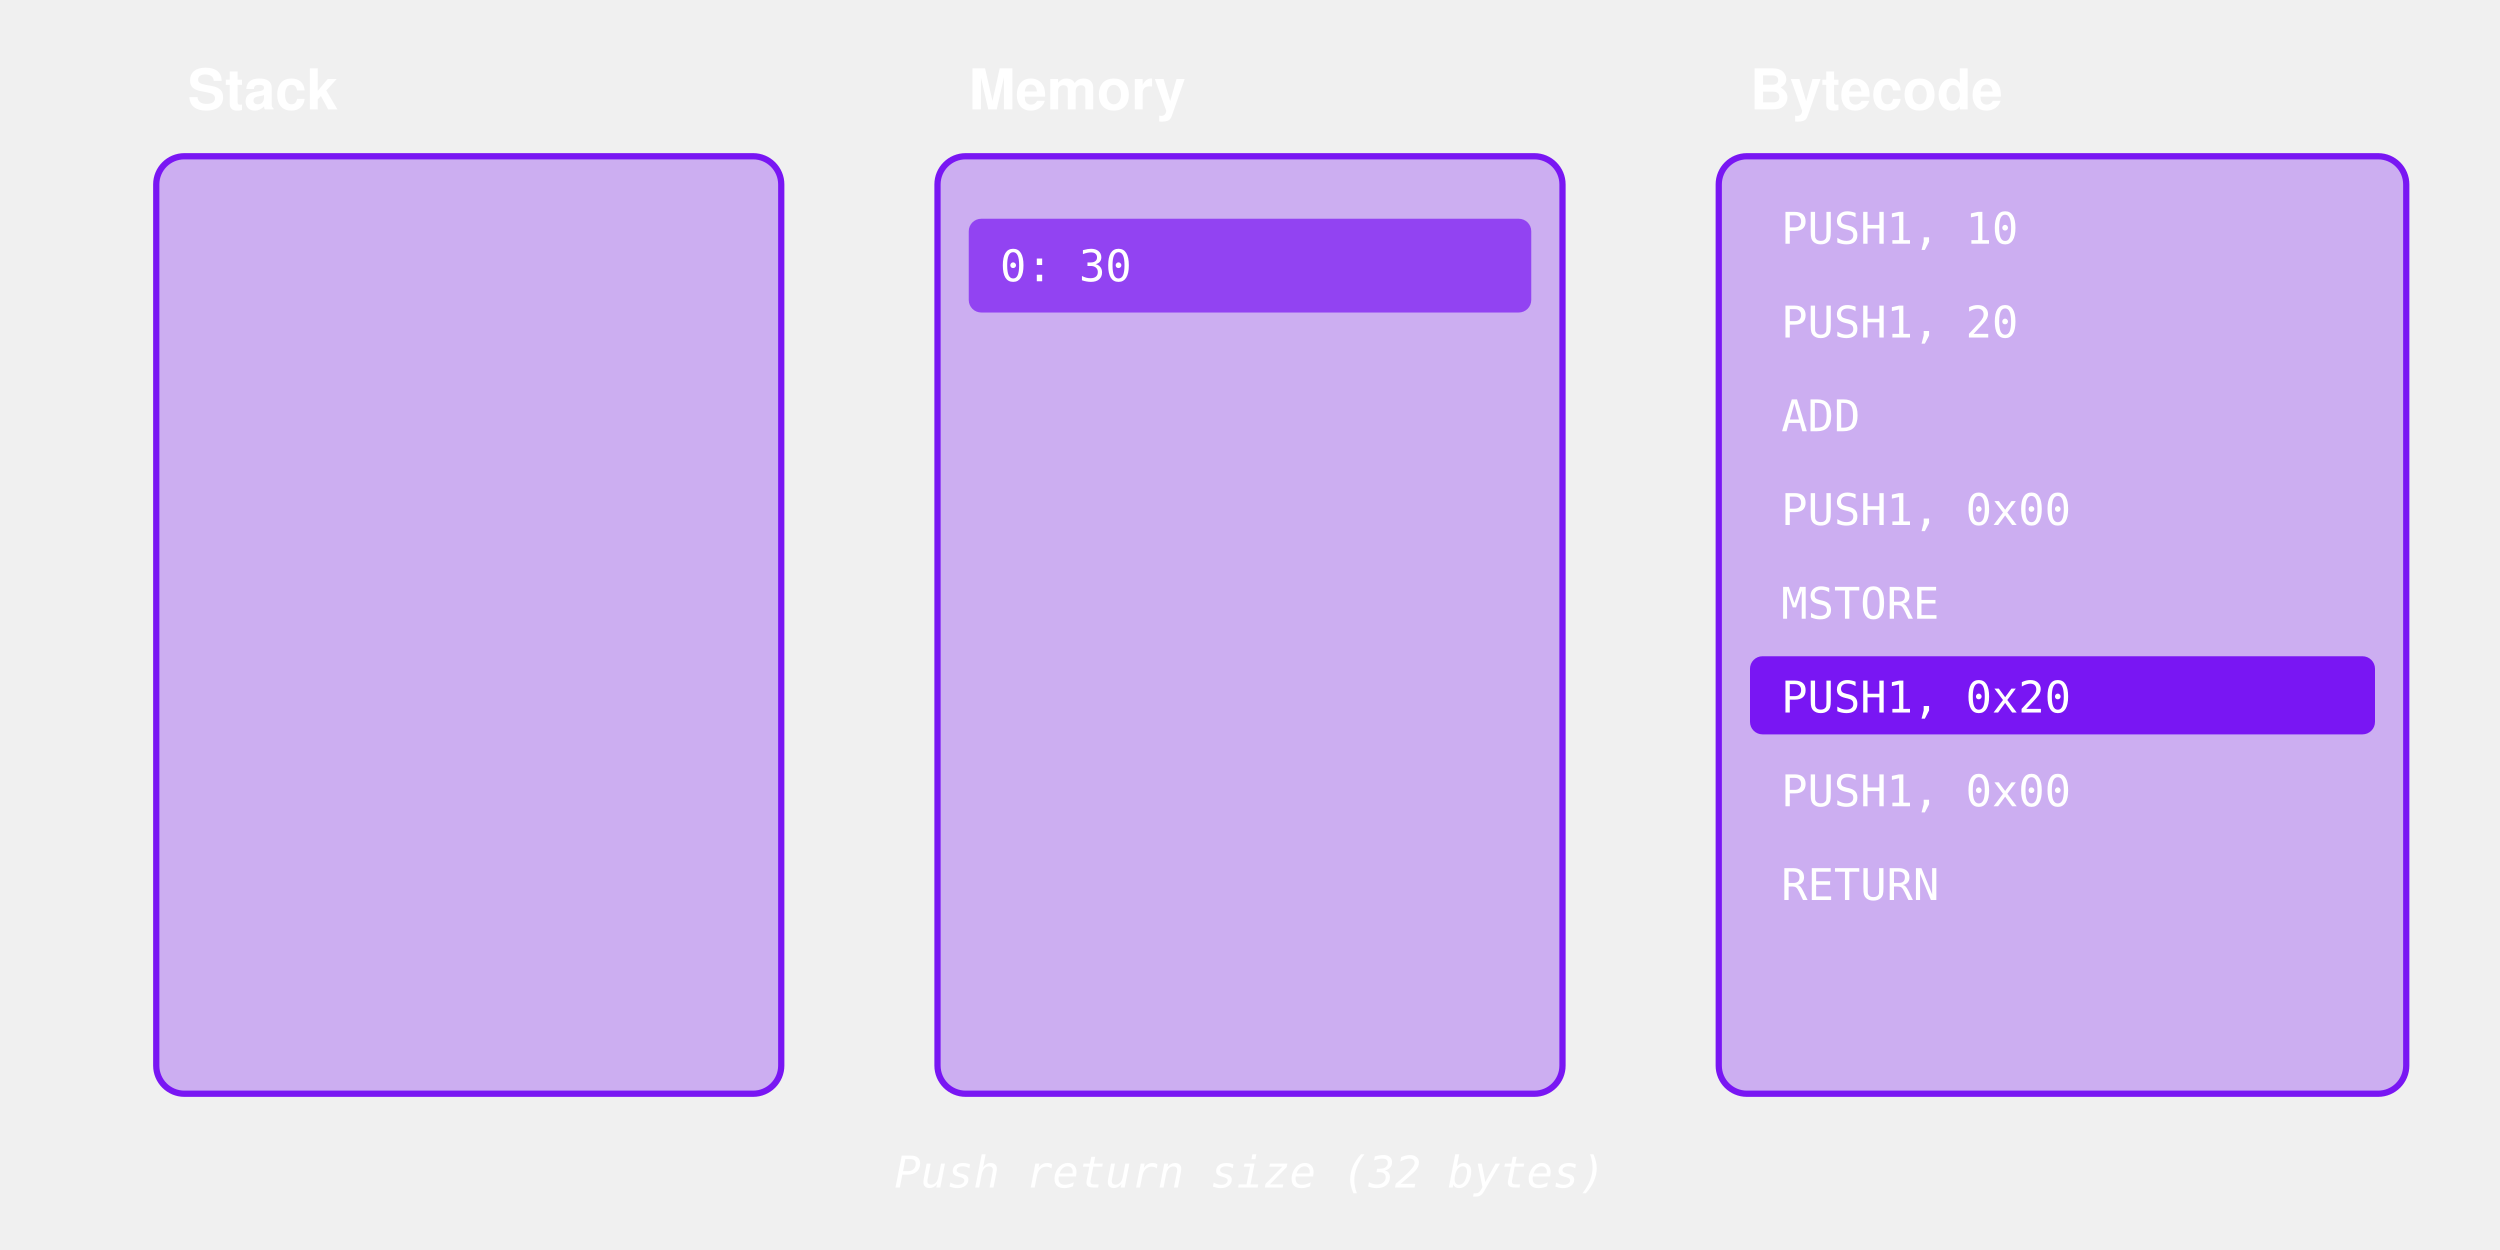
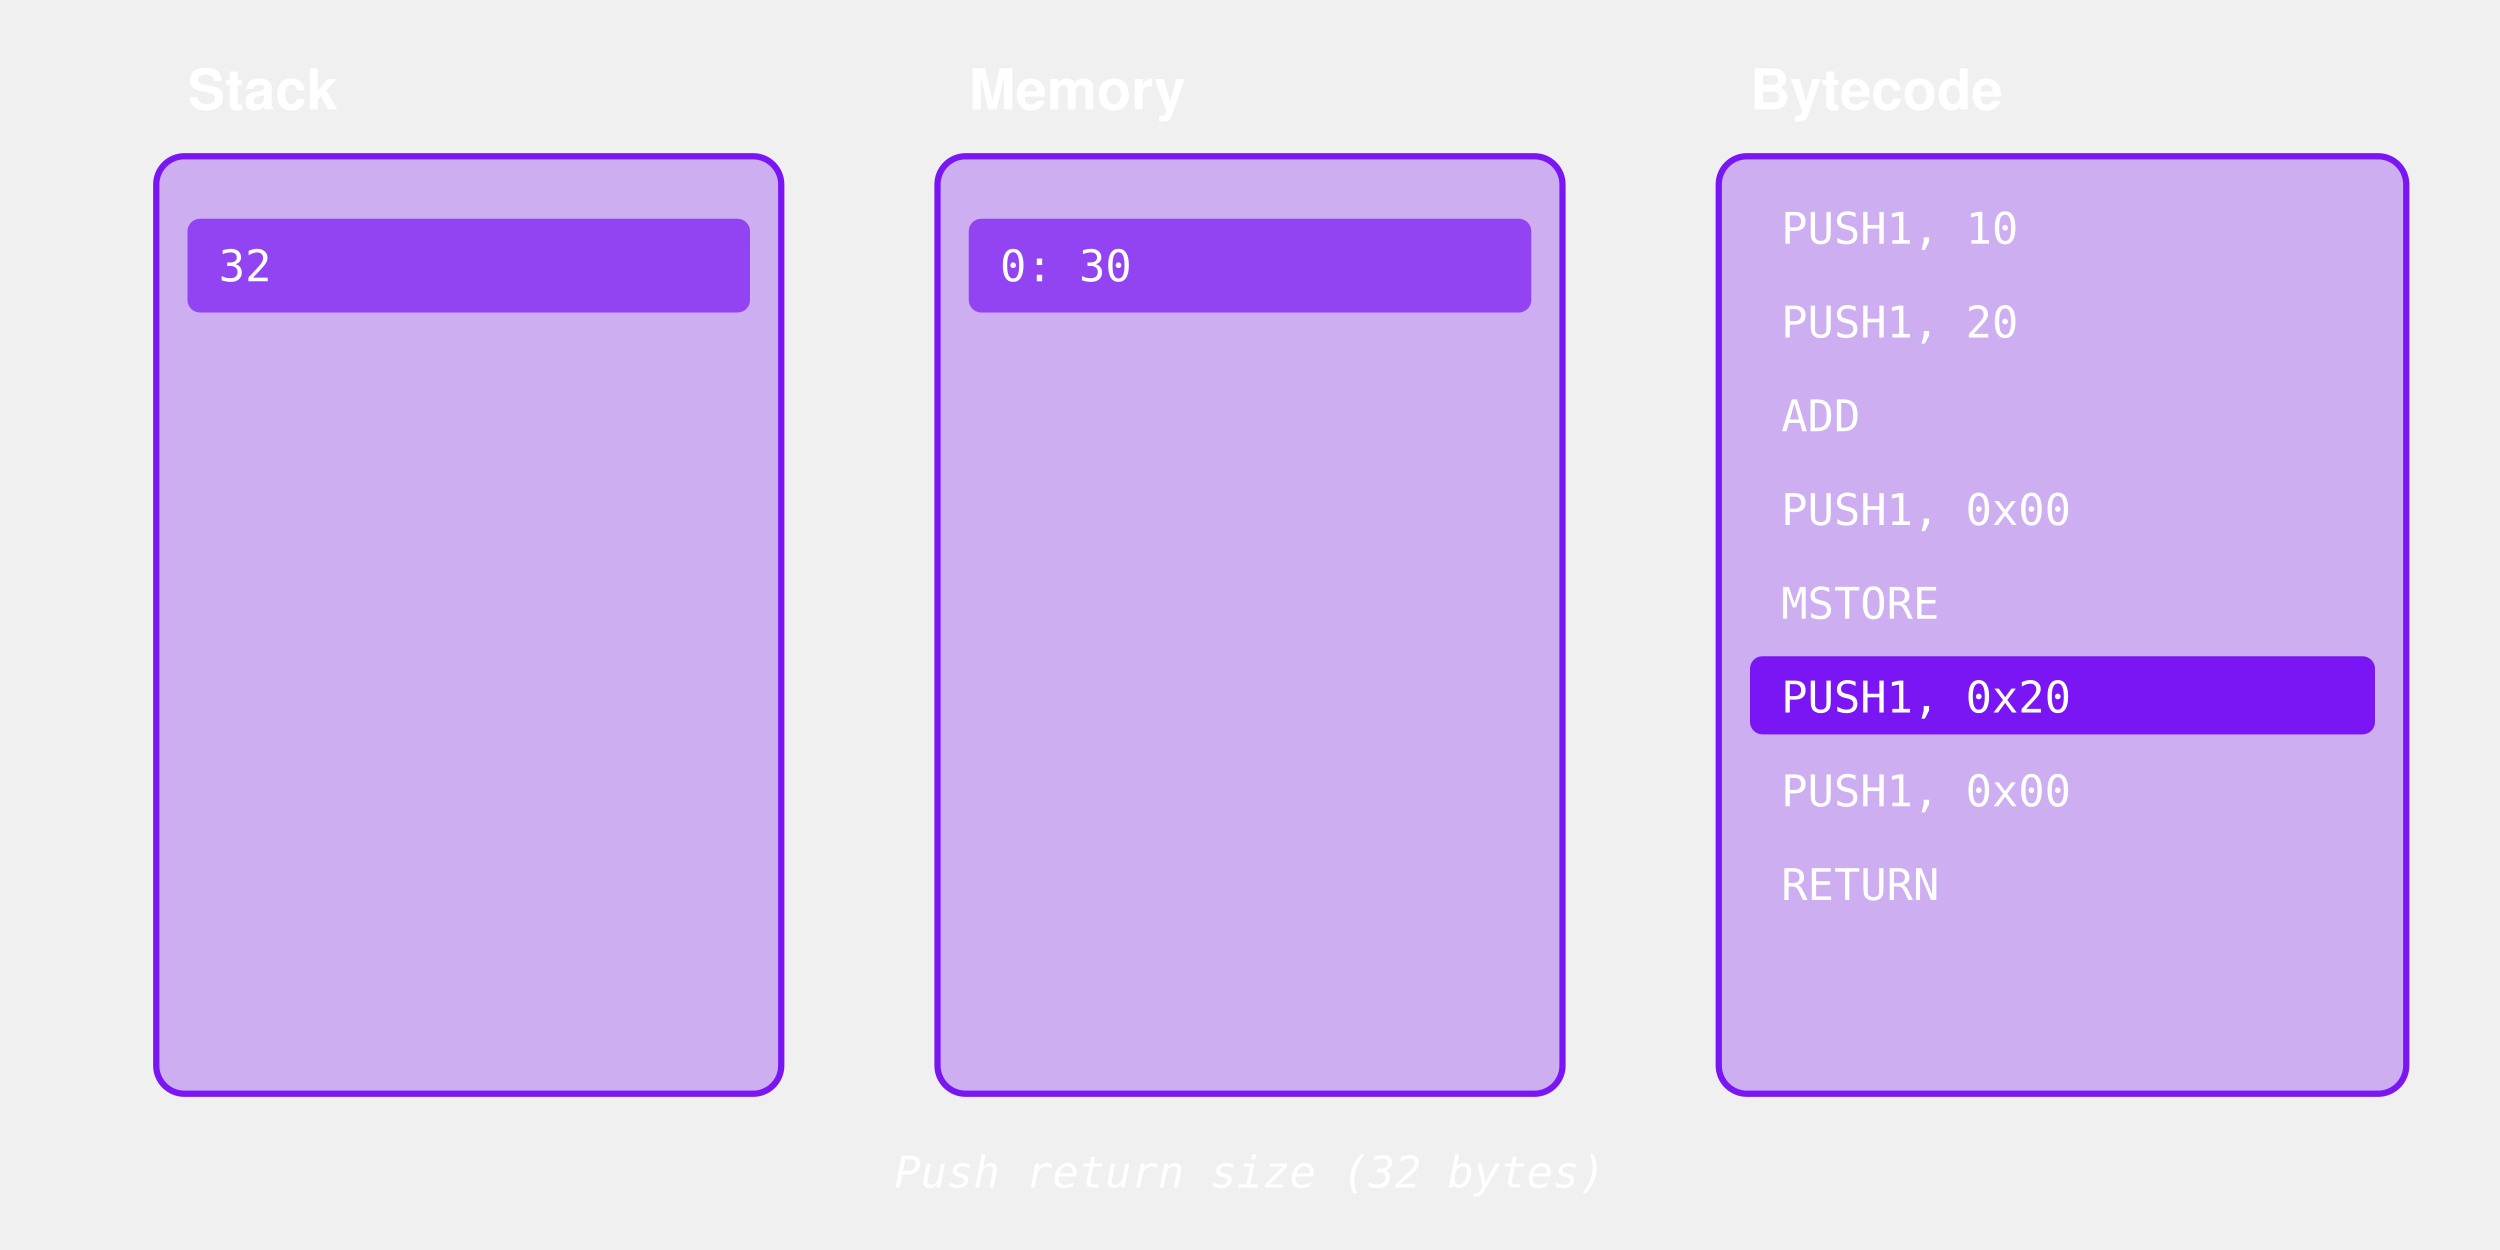
<svg xmlns="http://www.w3.org/2000/svg" width="800px" height="400px" viewBox="0 0 800 400" version="1.1">
  <defs>
    <style>
            .stack-text, .memory-text, .bytecode-text {
                font-family: 'JetBrains Mono', monospace;
                font-size: 14px;
                fill: #ffffff;
            }
            .title-text {
                font-family: Helvetica, sans-serif;
                font-size: 18px;
                font-weight: bold;
                fill: #ffffff;
            }
        </style>
  </defs>
  <g id="stack-section">
    <rect x="50" y="50" width="200" height="300" rx="9" fill="rgba(121, 22, 243, 0.3)" stroke="#7916F3" stroke-width="2" />
    <text x="60" y="35" class="title-text">Stack</text>
+     <rect x="60" y="70" width="180" height="30" rx="4" fill="rgba(121, 22, 243, 0.7)" />
+     <text x="70" y="90" class="stack-text">32</text>
  </g>
  <g id="memory-section">
    <rect x="300" y="50" width="200" height="300" rx="9" fill="rgba(121, 22, 243, 0.3)" stroke="#7916F3" stroke-width="2" />
    <text x="310" y="35" class="title-text">Memory</text>
    <rect x="310" y="70" width="180" height="30" rx="4" fill="rgba(121, 22, 243, 0.7)" />
    <text x="320" y="90" class="stack-text">0: 30</text>
  </g>
  <g id="bytecode-section">
    <rect x="550" y="50" width="220" height="300" rx="9" fill="rgba(121, 22, 243, 0.3)" stroke="#7916F3" stroke-width="2" />
    <text x="560" y="35" class="title-text">Bytecode</text>
    <text x="570" y="78" class="bytecode-text" fill="#888888">PUSH1, 10</text>
    <text x="570" y="108" class="bytecode-text" fill="#888888">PUSH1, 20</text>
    <text x="570" y="138" class="bytecode-text" fill="#888888">ADD</text>
    <text x="570" y="168" class="bytecode-text" fill="#888888">PUSH1, 0x00</text>
    <text x="570" y="198" class="bytecode-text" fill="#888888">MSTORE</text>
    <rect x="560" y="210" width="200" height="25" rx="4" fill="#7916F3" />
    <text x="570" y="228" class="bytecode-text" fill="#ffffff">PUSH1, 0x20</text>
    <text x="570" y="258" class="bytecode-text">PUSH1, 0x00</text>
    <text x="570" y="288" class="bytecode-text">RETURN</text>
  </g>
  <text x="400" y="380" class="stack-text" text-anchor="middle" font-style="italic" fill="#cccccc">Push return size (32 bytes)</text>
</svg>
